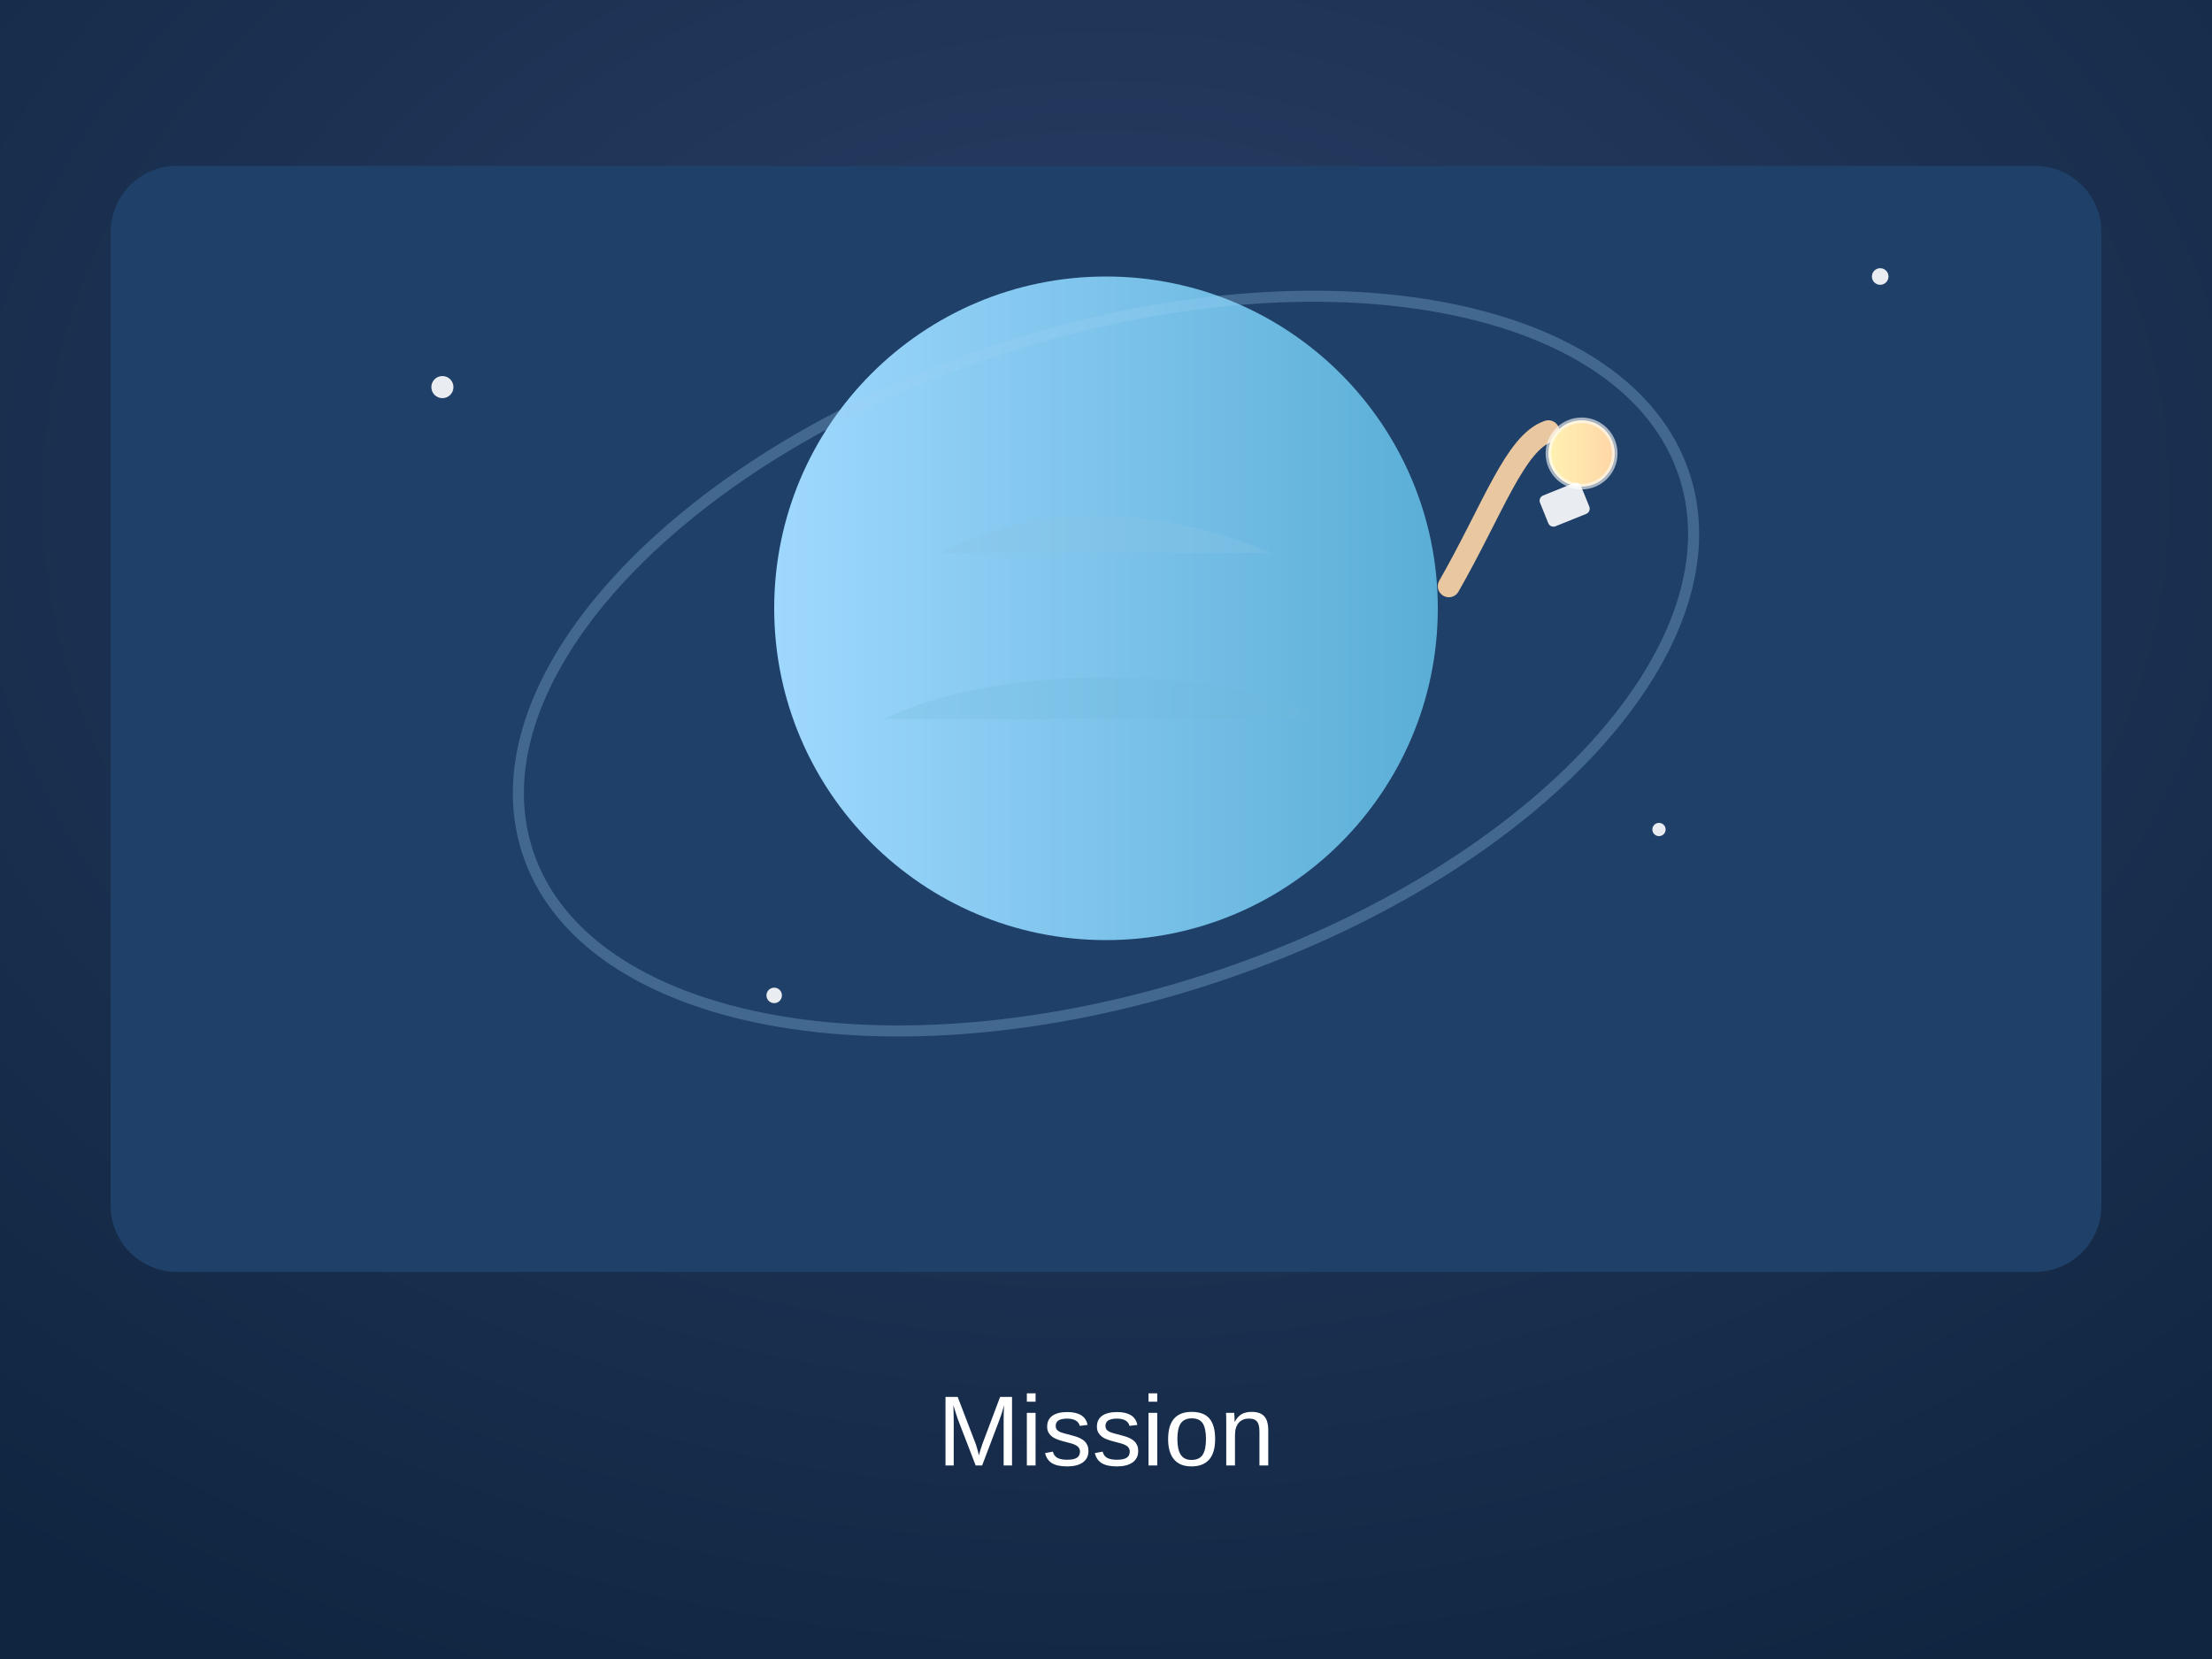
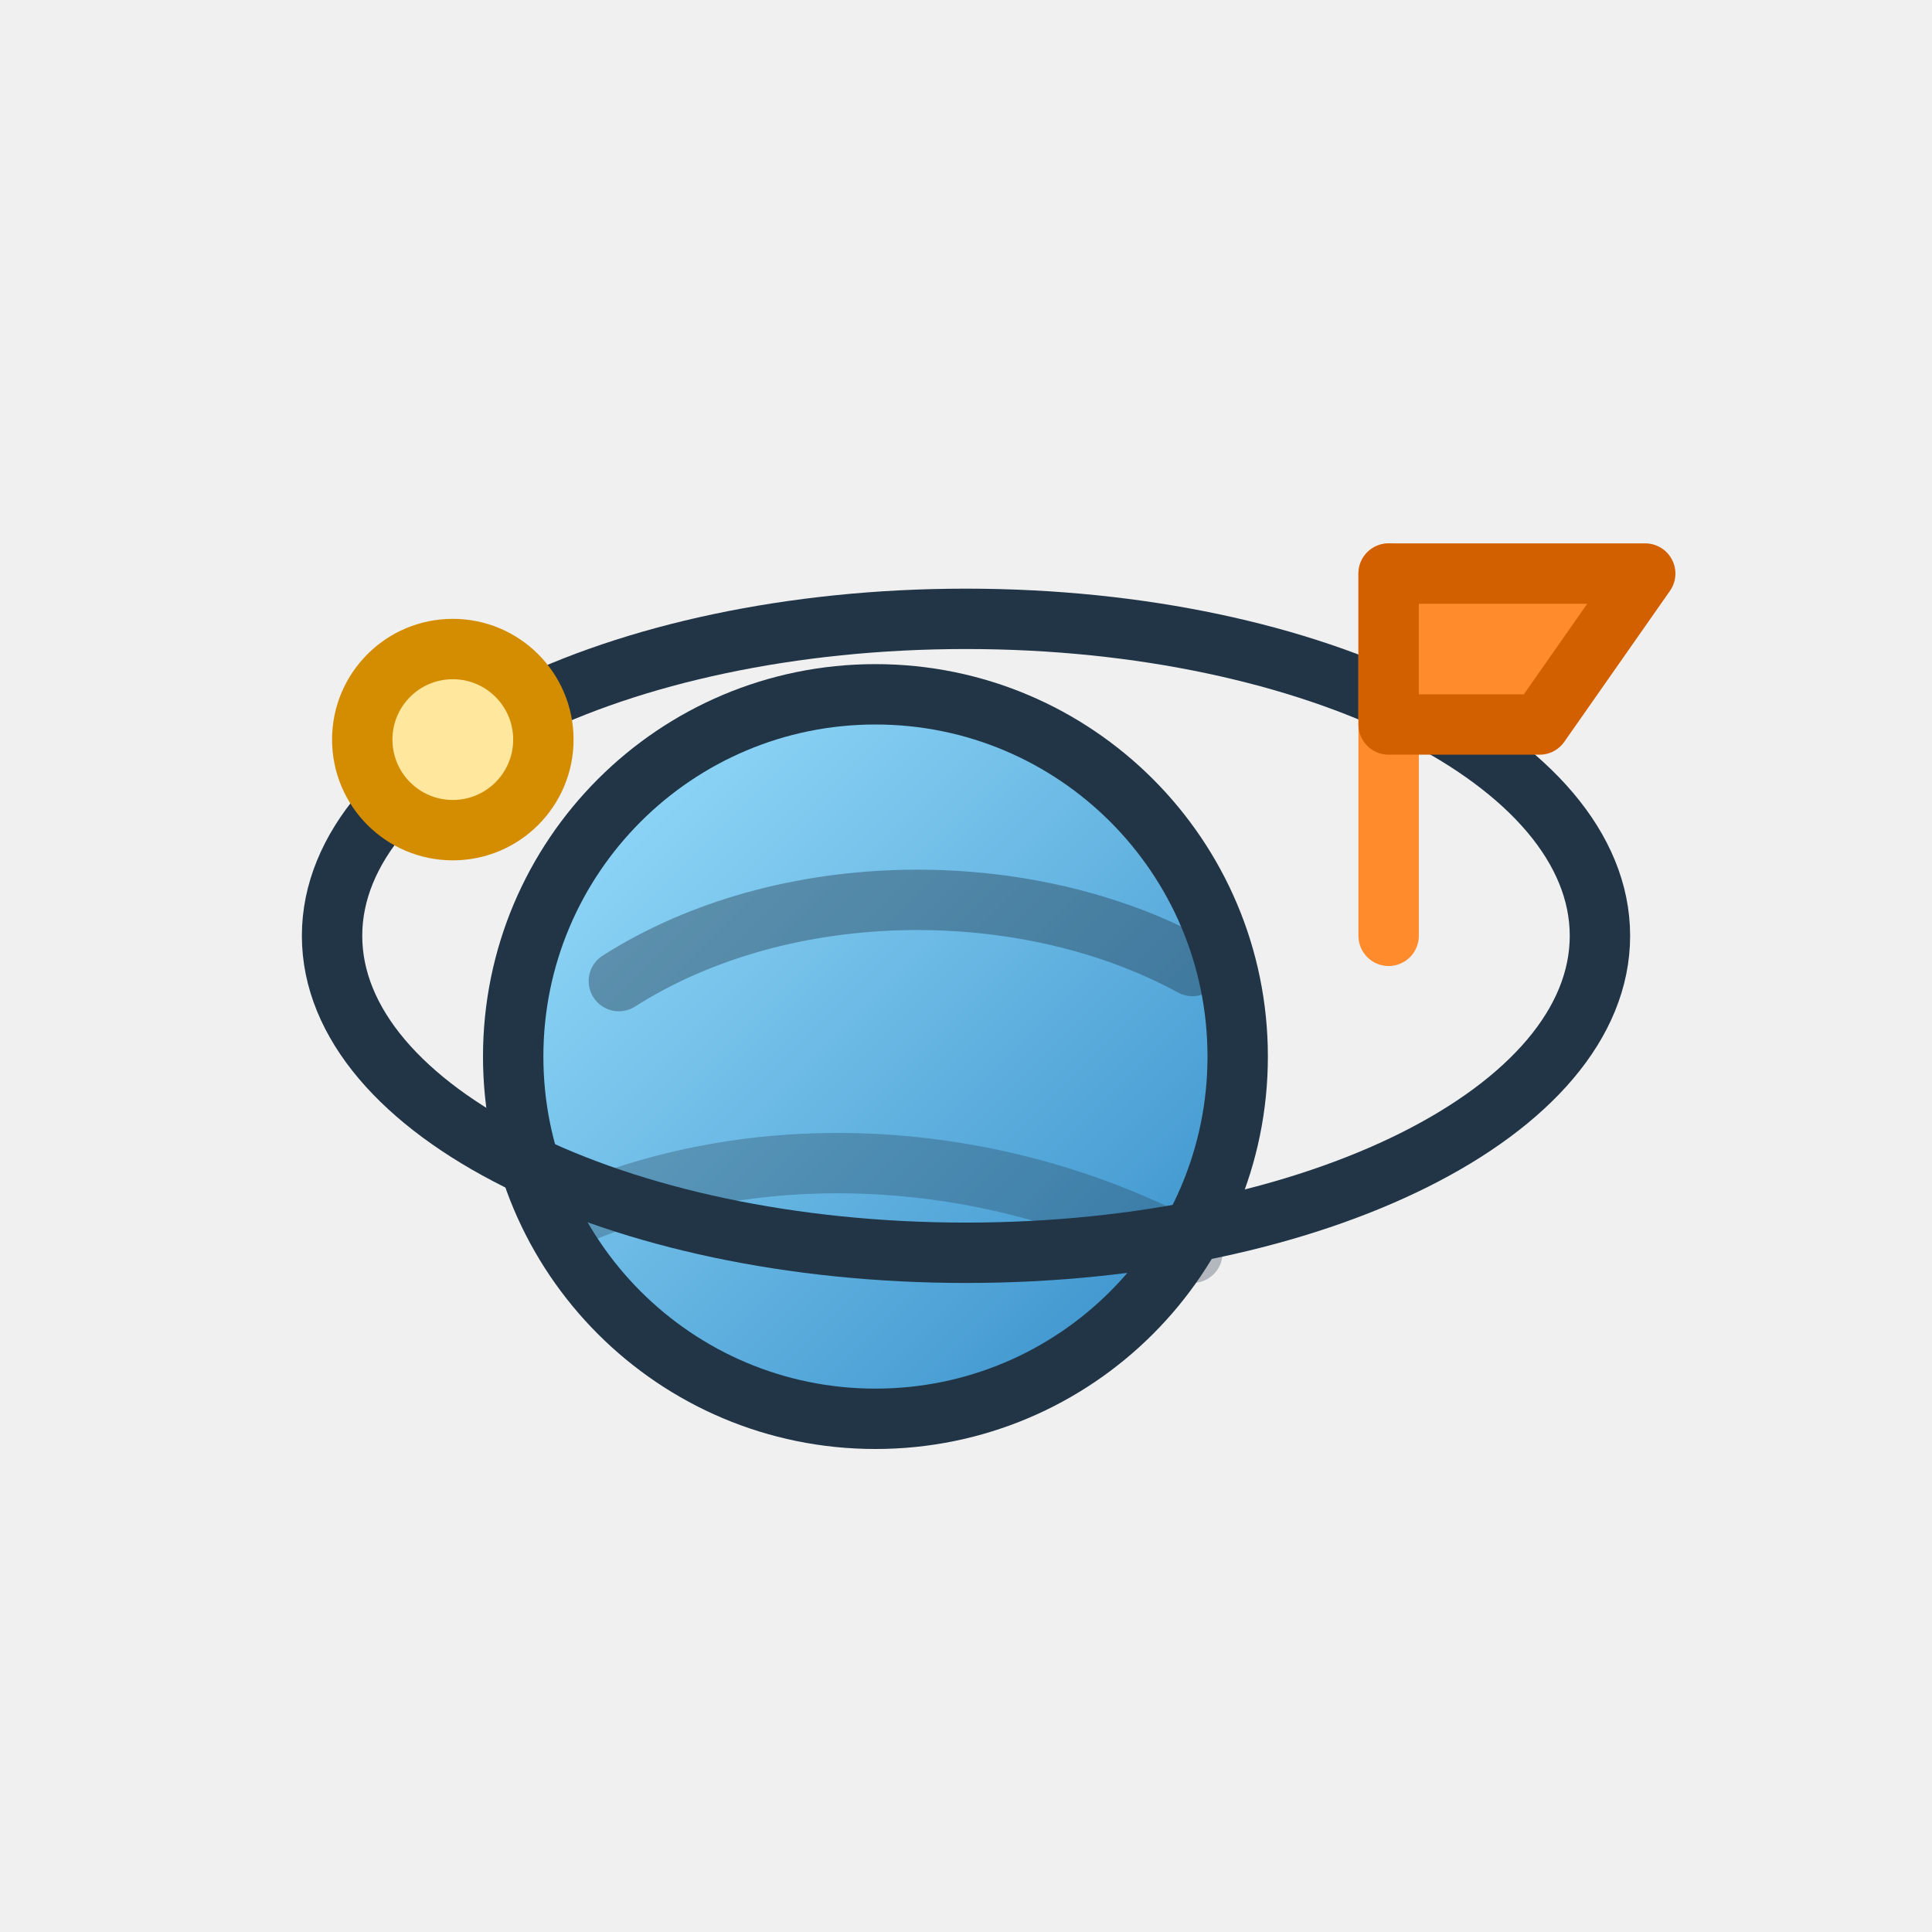
- <svg xmlns="http://www.w3.org/2000/svg" width="400" height="300" viewBox="0 0 400 300">
+ <svg xmlns="http://www.w3.org/2000/svg" width="128" height="128" viewBox="0 0 128 128">
  <defs>
-     <radialGradient id="spaceGrad" cx="50%" cy="30%" r="80%">
-       <stop offset="0%" stop-color="#2a3f66" />
-       <stop offset="100%" stop-color="#0f2540" />
-     </radialGradient>
-     <linearGradient id="planetGrad" x1="0" x2="1">
-       <stop offset="0%" stop-color="#9fd8ff" />
-       <stop offset="100%" stop-color="#5aaed6" />
-     </linearGradient>
-     <linearGradient id="probeGlow" x1="0" x2="1">
-       <stop offset="0%" stop-color="#fff2b2" />
-       <stop offset="100%" stop-color="#ffd6a6" />
+     <linearGradient id="missionPlanet" x1="0" x2="1" y1="0" y2="1">
+       <stop offset="0%" stop-color="#9ee2ff" />
+       <stop offset="100%" stop-color="#318bc7" />
    </linearGradient>
  </defs>
-   <rect width="100%" height="100%" fill="url(#spaceGrad)" />
-   <g transform="translate(200,120)">
-     <rect x="-180" y="-90" width="360" height="200" rx="12" fill="#1f4068" />
-     <g>
-       <circle cx="0" cy="-10" r="60" fill="url(#planetGrad)" />
-       <path d="M -30 -20 C -10 -30 10 -28 30 -20" fill="#8ac4e6" opacity="0.35" />
-       <path d="M -40 10 C -20 0 20 0 40 10" fill="#6fb6d6" opacity="0.25" />
-     </g>
-     <ellipse rx="110" ry="60" fill="none" stroke="#9ecff2" stroke-opacity="0.28" stroke-width="2" transform="rotate(-18)" />
-     <g transform="translate(80,-20)">
-       <path d="M -18 6 C -10 -8 -6 -20 0 -22" stroke="#ffd6a6" stroke-width="4" fill="none" stroke-linecap="round" opacity="0.9" />
-       <circle cx="6" cy="-18" r="6" fill="url(#probeGlow)" stroke="#fff" stroke-opacity="0.6" stroke-width="1" />
-       <rect x="2" y="-10" width="8" height="6" rx="1" fill="#ffffff" opacity="0.9" transform="rotate(-22)" />
-     </g>
-     <g fill="#ffffff" fill-opacity="0.9">
-       <circle cx="-120" cy="-50" r="2" />
-       <circle cx="140" cy="-70" r="1.5" />
-       <circle cx="100" cy="30" r="1.2" />
-       <circle cx="-60" cy="60" r="1.4" />
-     </g>
+   <g stroke="#213547" stroke-width="4" stroke-linecap="round" stroke-linejoin="round">
+     <circle cx="58" cy="70" r="24" fill="url(#missionPlanet)" />
+     <path d="M41 65 C52 58 68 58 79 64" fill="none" opacity="0.4" />
+     <path d="M37 81 C50 75 66 76 79 83" fill="none" opacity="0.3" />
+     <ellipse cx="64" cy="62" rx="42" ry="21" fill="none" />
+     <path d="M92 38 V62" fill="none" stroke="#ff8b2c" />
+     <path d="M92 38 H109 L102 48 H92 Z" fill="#ff8b2c" stroke="#d25f00" />
+     <circle cx="30" cy="49" r="6" fill="#ffe79d" stroke="#d48c00" />
  </g>
-   <text x="200" y="265" font-size="18" font-family="Arial" fill="#ffffff" text-anchor="middle">Mission</text>
</svg>
